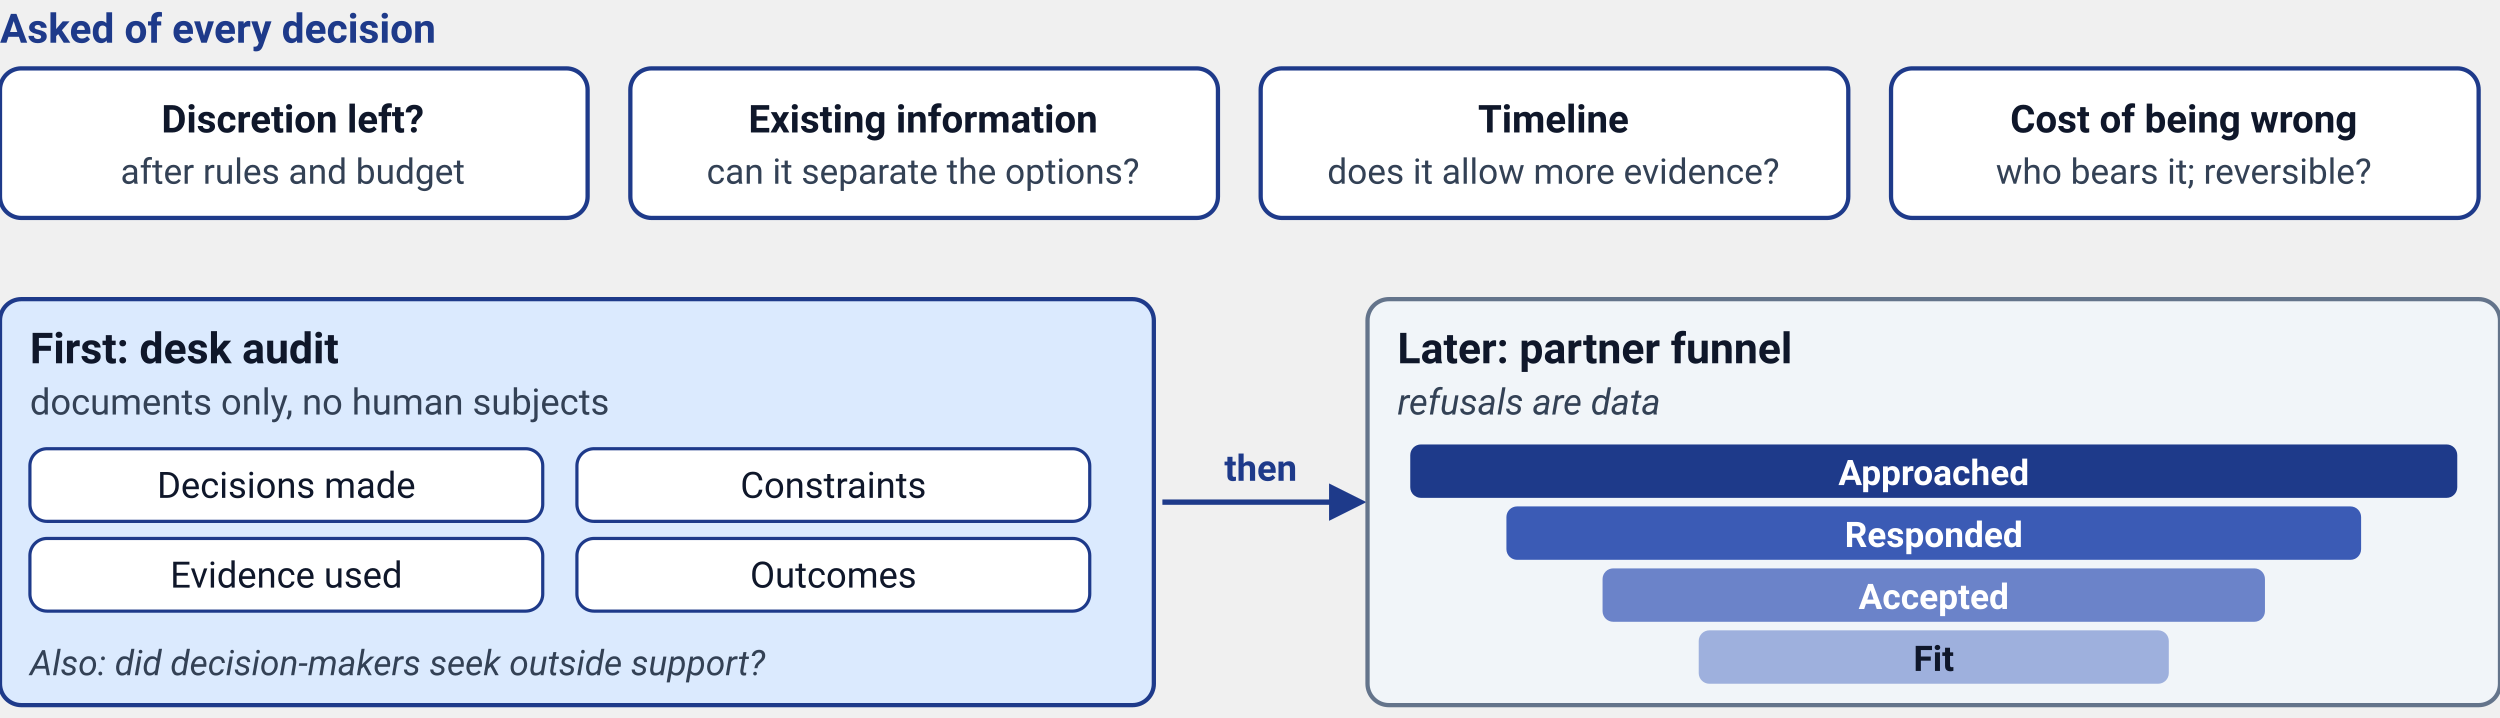
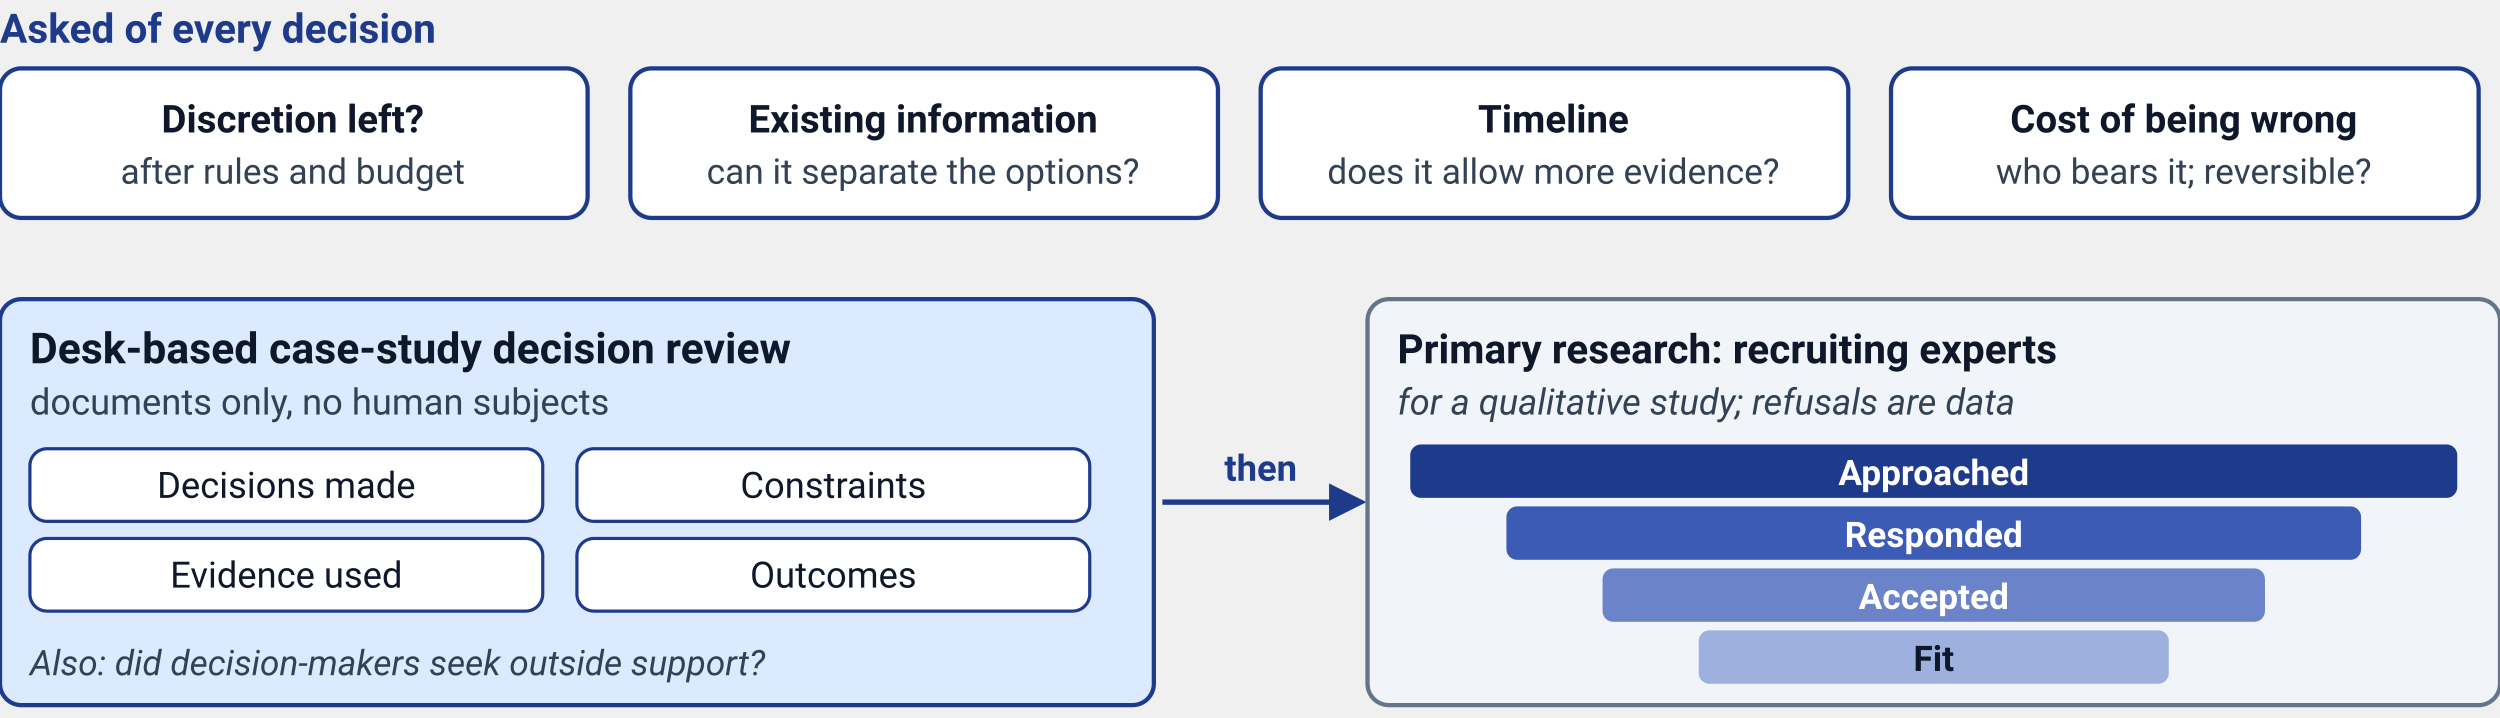
<svg xmlns="http://www.w3.org/2000/svg" font-family="Segoe UI, Roboto, Helvetica, Arial, sans-serif" viewBox="0 0 1170 336">
  <defs>
    <marker id="ah" viewBox="0 0 10 10" refX="8" refY="5" markerWidth="7" markerHeight="7" orient="auto">
      <path d="M0 0 L10 5 L0 10 Z" fill="#1e3a8a" />
    </marker>
    <marker id="ahg" viewBox="0 0 10 10" refX="8" refY="5" markerWidth="7" markerHeight="7" orient="auto">
      <path d="M0 0 L10 5 L0 10 Z" fill="#64748b" />
    </marker>
    <marker id="aha" viewBox="0 0 10 10" refX="8" refY="5" markerWidth="7" markerHeight="7" orient="auto">
      <path d="M0 0 L10 5 L0 10 Z" fill="#b45309" />
    </marker>
  </defs>
  <text x="0" y="20" font-size="19" fill="#1e3a8a" text-anchor="start" font-weight="700">Asked of every decision</text>
  <rect x="0" y="32" width="275" height="70" rx="10" fill="#ffffff" stroke="#1e3a8a" stroke-width="2" />
  <text x="137" y="62" font-size="18" fill="#0f172a" text-anchor="middle" font-weight="700">Discretion left?</text>
  <text x="137" y="86.0" font-size="16.5" fill="#334155" text-anchor="middle">after rules and budget</text>
  <rect x="295" y="32" width="275" height="70" rx="10" fill="#ffffff" stroke="#1e3a8a" stroke-width="2" />
  <text x="432" y="62" font-size="18" fill="#0f172a" text-anchor="middle" font-weight="700">Existing information</text>
  <text x="432" y="86.0" font-size="16.5" fill="#334155" text-anchor="middle">can it separate the options?</text>
  <rect x="590" y="32" width="275" height="70" rx="10" fill="#ffffff" stroke="#1e3a8a" stroke-width="2" />
  <text x="727" y="62" font-size="18" fill="#0f172a" text-anchor="middle" font-weight="700">Timeline</text>
  <text x="727" y="86.0" font-size="16.5" fill="#334155" text-anchor="middle">does it allow more evidence?</text>
  <rect x="885" y="32" width="275" height="70" rx="10" fill="#ffffff" stroke="#1e3a8a" stroke-width="2" />
  <text x="1022" y="62" font-size="18" fill="#0f172a" text-anchor="middle" font-weight="700">Cost of being wrong</text>
  <text x="1022" y="86.0" font-size="16.5" fill="#334155" text-anchor="middle">who bears it; reversible?</text>
  <rect x="0" y="140" width="540" height="190" rx="10" fill="#dbeafe" stroke="#1e3a8a" stroke-width="2" />
-   <text x="14" y="170" font-size="20" fill="#0f172a" text-anchor="start" font-weight="700">First: desk audit</text>
+   <text x="14" y="170" font-size="20" fill="#0f172a" text-anchor="start" font-weight="700">Desk-based case-study decision review</text>
  <text x="14" y="194" font-size="17" fill="#334155" text-anchor="start">documents only, no human subjects</text>
  <rect x="14" y="210" width="240" height="34" rx="8" fill="#ffffff" stroke="#1e3a8a" stroke-width="1.5" />
  <text x="134" y="233" font-size="17" fill="#0f172a" text-anchor="middle">Decisions made</text>
  <rect x="270" y="210" width="240" height="34" rx="8" fill="#ffffff" stroke="#1e3a8a" stroke-width="1.5" />
  <text x="390" y="233" font-size="17" fill="#0f172a" text-anchor="middle">Constraints</text>
  <rect x="14" y="252" width="240" height="34" rx="8" fill="#ffffff" stroke="#1e3a8a" stroke-width="1.5" />
  <text x="134" y="275" font-size="17" fill="#0f172a" text-anchor="middle">Evidence used</text>
  <rect x="270" y="252" width="240" height="34" rx="8" fill="#ffffff" stroke="#1e3a8a" stroke-width="1.5" />
  <text x="390" y="275" font-size="17" fill="#0f172a" text-anchor="middle">Outcomes</text>
  <text x="14" y="316.0" font-size="16.5" fill="#334155" text-anchor="start" font-style="italic">Also: did decision-makers seek outside support?</text>
  <line x1="544" y1="235" x2="636" y2="235" stroke="#1e3a8a" stroke-width="2.5" marker-end="url(#ah)" />
  <text x="590" y="225" font-size="17" fill="#1e3a8a" text-anchor="middle" font-weight="600">then</text>
  <rect x="640" y="140" width="530" height="190" rx="10" fill="#f1f5f9" stroke="#64748b" stroke-width="2" />
-   <text x="654" y="170" font-size="20" fill="#0f172a" text-anchor="start" font-weight="700">Later: partner funnel</text>
-   <text x="654" y="194" font-size="17" fill="#334155" text-anchor="start" font-style="italic">refusals are data</text>
+   <text x="654" y="170" font-size="19" fill="#0f172a" text-anchor="start" font-weight="700">Primary research: recruiting experts</text>
+   <text x="654" y="194" font-size="17" fill="#334155" text-anchor="start" font-style="italic">for a qualitative study; refusals are data</text>
  <rect x="660.0" y="208" width="490" height="25" rx="5" fill="#1e3a8a" stroke="none" stroke-width="2" />
  <text x="905" y="227.0" font-size="16.5" fill="#fff" text-anchor="middle" font-weight="600">Approached</text>
  <rect x="705.0" y="237" width="400" height="25" rx="5" fill="#3b5bb5" stroke="none" stroke-width="2" />
  <text x="905" y="256.0" font-size="16.5" fill="#fff" text-anchor="middle" font-weight="600">Responded</text>
  <rect x="750.0" y="266" width="310" height="25" rx="5" fill="#6b83c9" stroke="none" stroke-width="2" />
  <text x="905" y="285.0" font-size="16.5" fill="#fff" text-anchor="middle" font-weight="600">Accepted</text>
  <rect x="795.0" y="295" width="220" height="25" rx="5" fill="#9eb0dd" stroke="none" stroke-width="2" />
  <text x="905" y="314.0" font-size="16.5" fill="#0f172a" text-anchor="middle" font-weight="600">Fit</text>
</svg>
